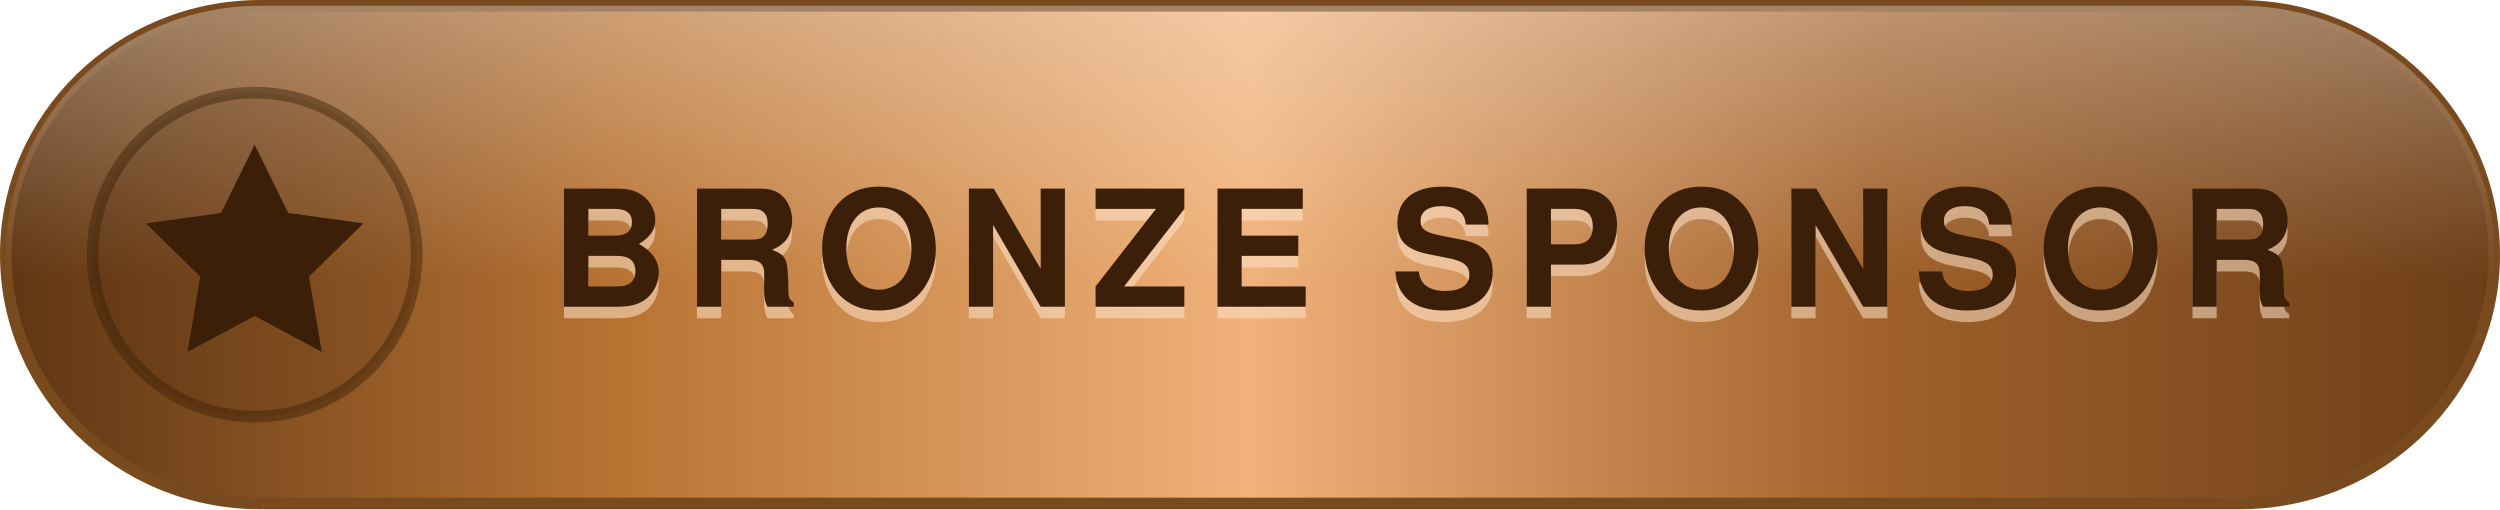
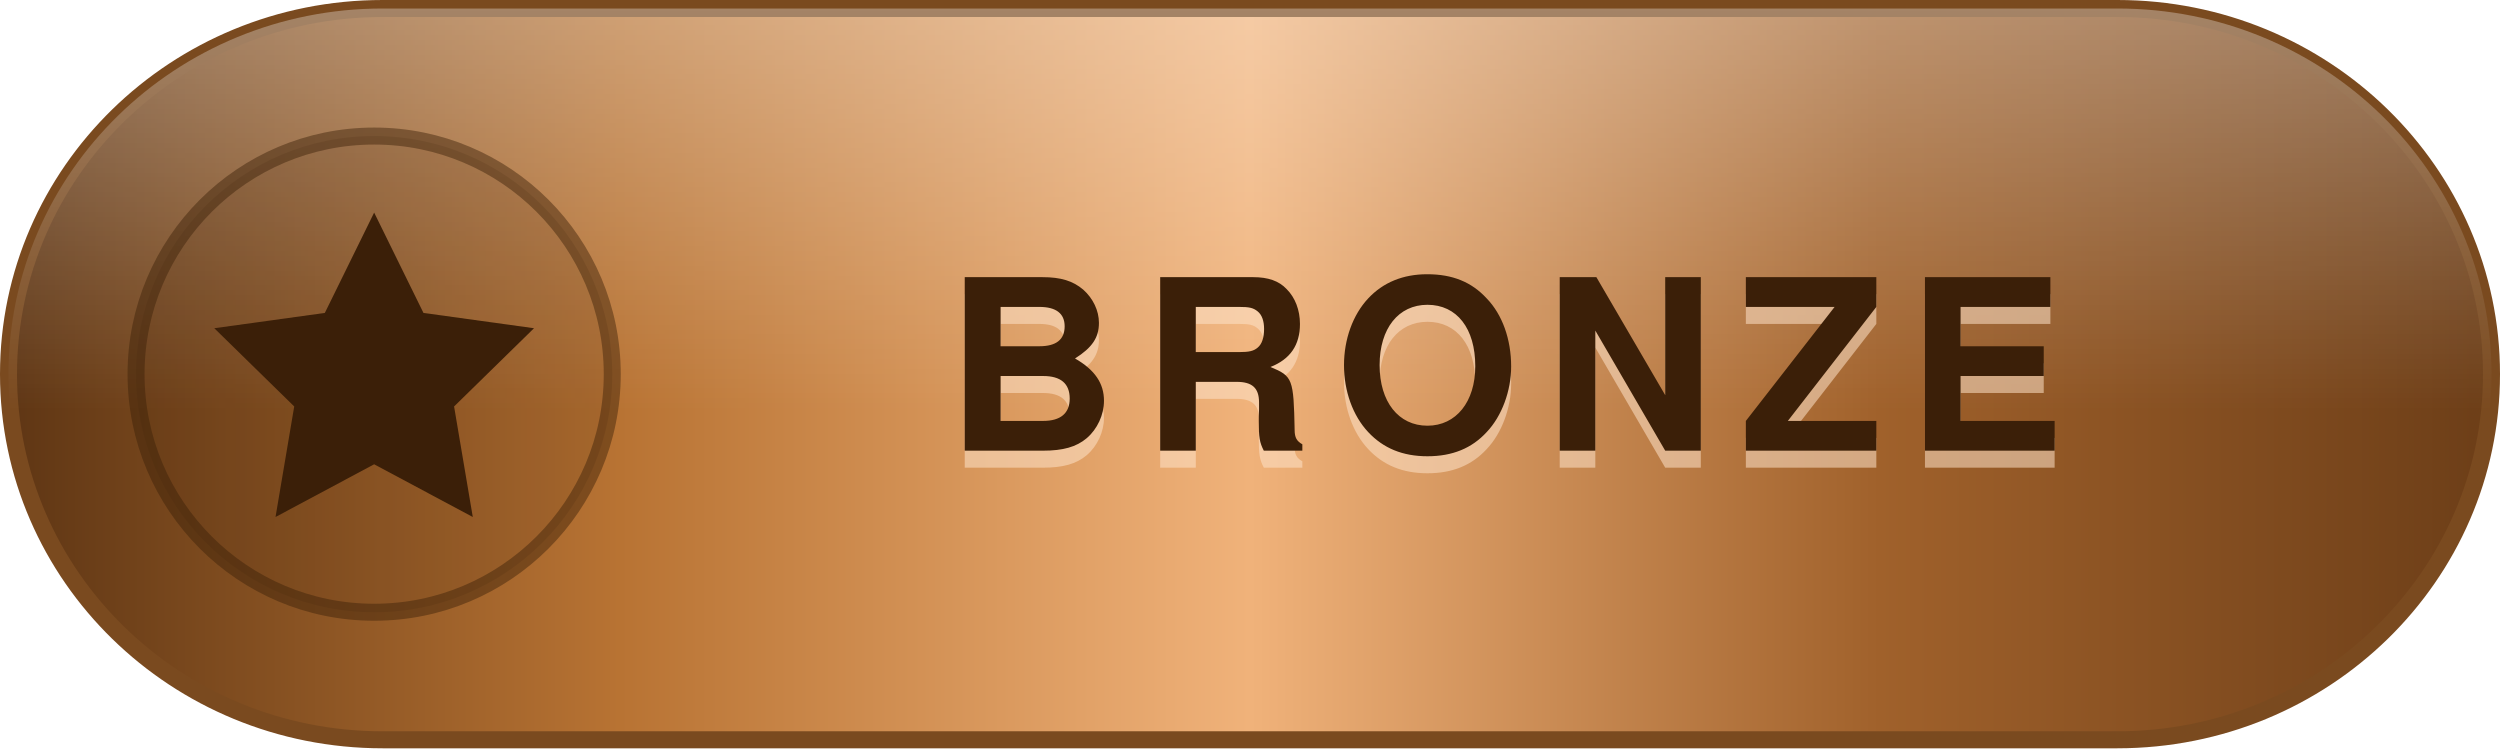
- <svg xmlns="http://www.w3.org/2000/svg" width="216" height="44" viewBox="0 0 216 44" role="img" aria-label="AgentiLoop Bronze Sponsor">
+ <svg xmlns="http://www.w3.org/2000/svg" width="147" height="44" viewBox="0 0 147 44" role="img" aria-label="AgentiLoop Bronze">
  <defs>
    <linearGradient id="m" x1="0" y1="0" x2="1" y2="0">
      <stop offset="0.00" stop-color="#5c3413" />
      <stop offset="0.25" stop-color="#b87333" />
      <stop offset="0.50" stop-color="#f0b27a" />
      <stop offset="0.75" stop-color="#a0612b" />
      <stop offset="1.00" stop-color="#6b3d17" />
    </linearGradient>
    <linearGradient id="s" x1="0" y1="0" x2="0" y2="1">
      <stop offset="0" stop-color="#fff" stop-opacity=".32" />
      <stop offset=".55" stop-color="#fff" stop-opacity="0" />
    </linearGradient>
  </defs>
-   <rect x=".5" y=".5" width="215" height="43" rx="22" fill="url(#m)" stroke="#7a4a1f" />
-   <rect x=".5" y=".5" width="215" height="43" rx="22" fill="url(#s)" />
+   <rect x=".5" y=".5" width="146" height="43" rx="22" fill="url(#m)" stroke="#7a4a1f" />
+   <rect x=".5" y=".5" width="146" height="43" rx="22" fill="url(#s)" />
  <circle cx="22" cy="22" r="14" fill="#3b1f08" fill-opacity=".14" stroke="#3b1f08" stroke-opacity=".45" />
  <path d="M22 12.5l2.9 5.9 6.5.9-4.7 4.6 1.1 6.5L22 27.3l-5.8 3.1 1.1-6.5-4.7-4.6 6.5-.9z" fill="#3b1f08" />
-   <text x="123.0" y="27.5" text-anchor="middle" font-family="-apple-system, BlinkMacSystemFont, 'Segoe UI', Helvetica, Arial, sans-serif" font-size="14" font-weight="800" letter-spacing="1.4" fill="#fde2c8" fill-opacity=".55">BRONZE SPONSOR</text>
-   <text x="123.0" y="26.5" text-anchor="middle" font-family="-apple-system, BlinkMacSystemFont, 'Segoe UI', Helvetica, Arial, sans-serif" font-size="14" font-weight="800" letter-spacing="1.4" fill="#3b1f08">BRONZE SPONSOR</text>
+   <text x="88.5" y="27.5" text-anchor="middle" font-family="-apple-system, BlinkMacSystemFont, 'Segoe UI', Helvetica, Arial, sans-serif" font-size="14" font-weight="800" letter-spacing="1.4" fill="#fde2c8" fill-opacity=".55">BRONZE</text>
+   <text x="88.5" y="26.5" text-anchor="middle" font-family="-apple-system, BlinkMacSystemFont, 'Segoe UI', Helvetica, Arial, sans-serif" font-size="14" font-weight="800" letter-spacing="1.4" fill="#3b1f08">BRONZE</text>
</svg>
